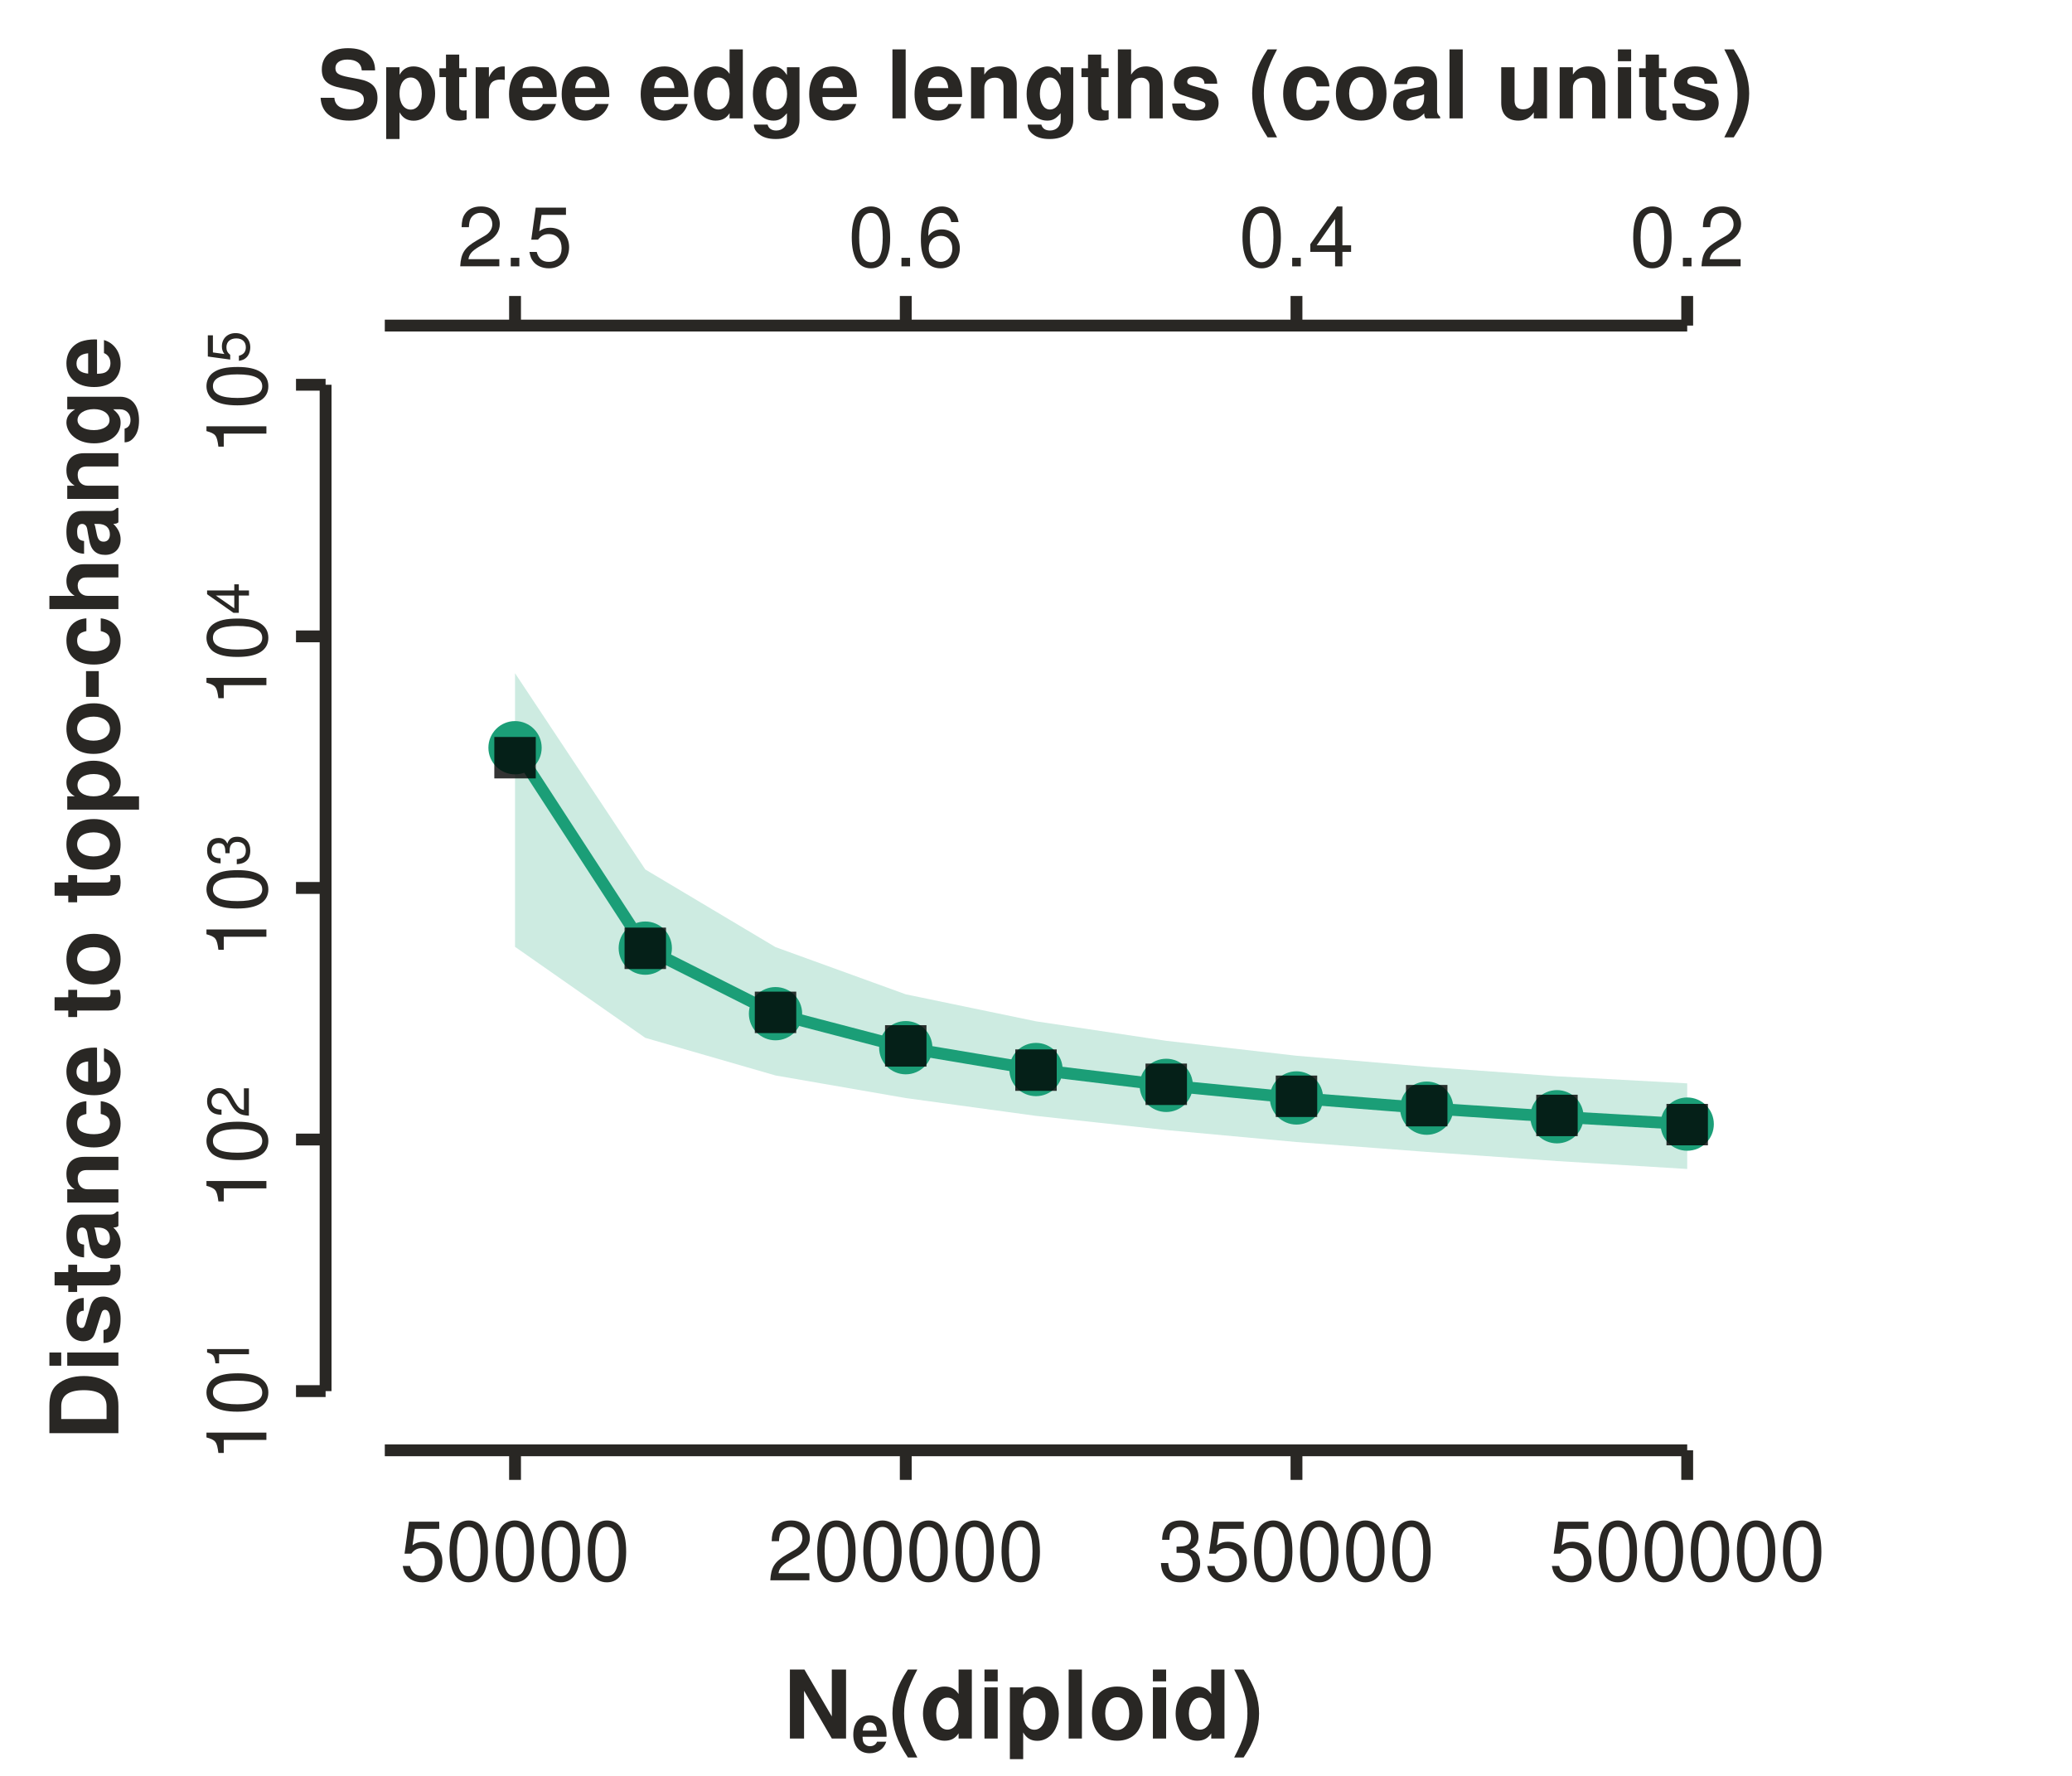
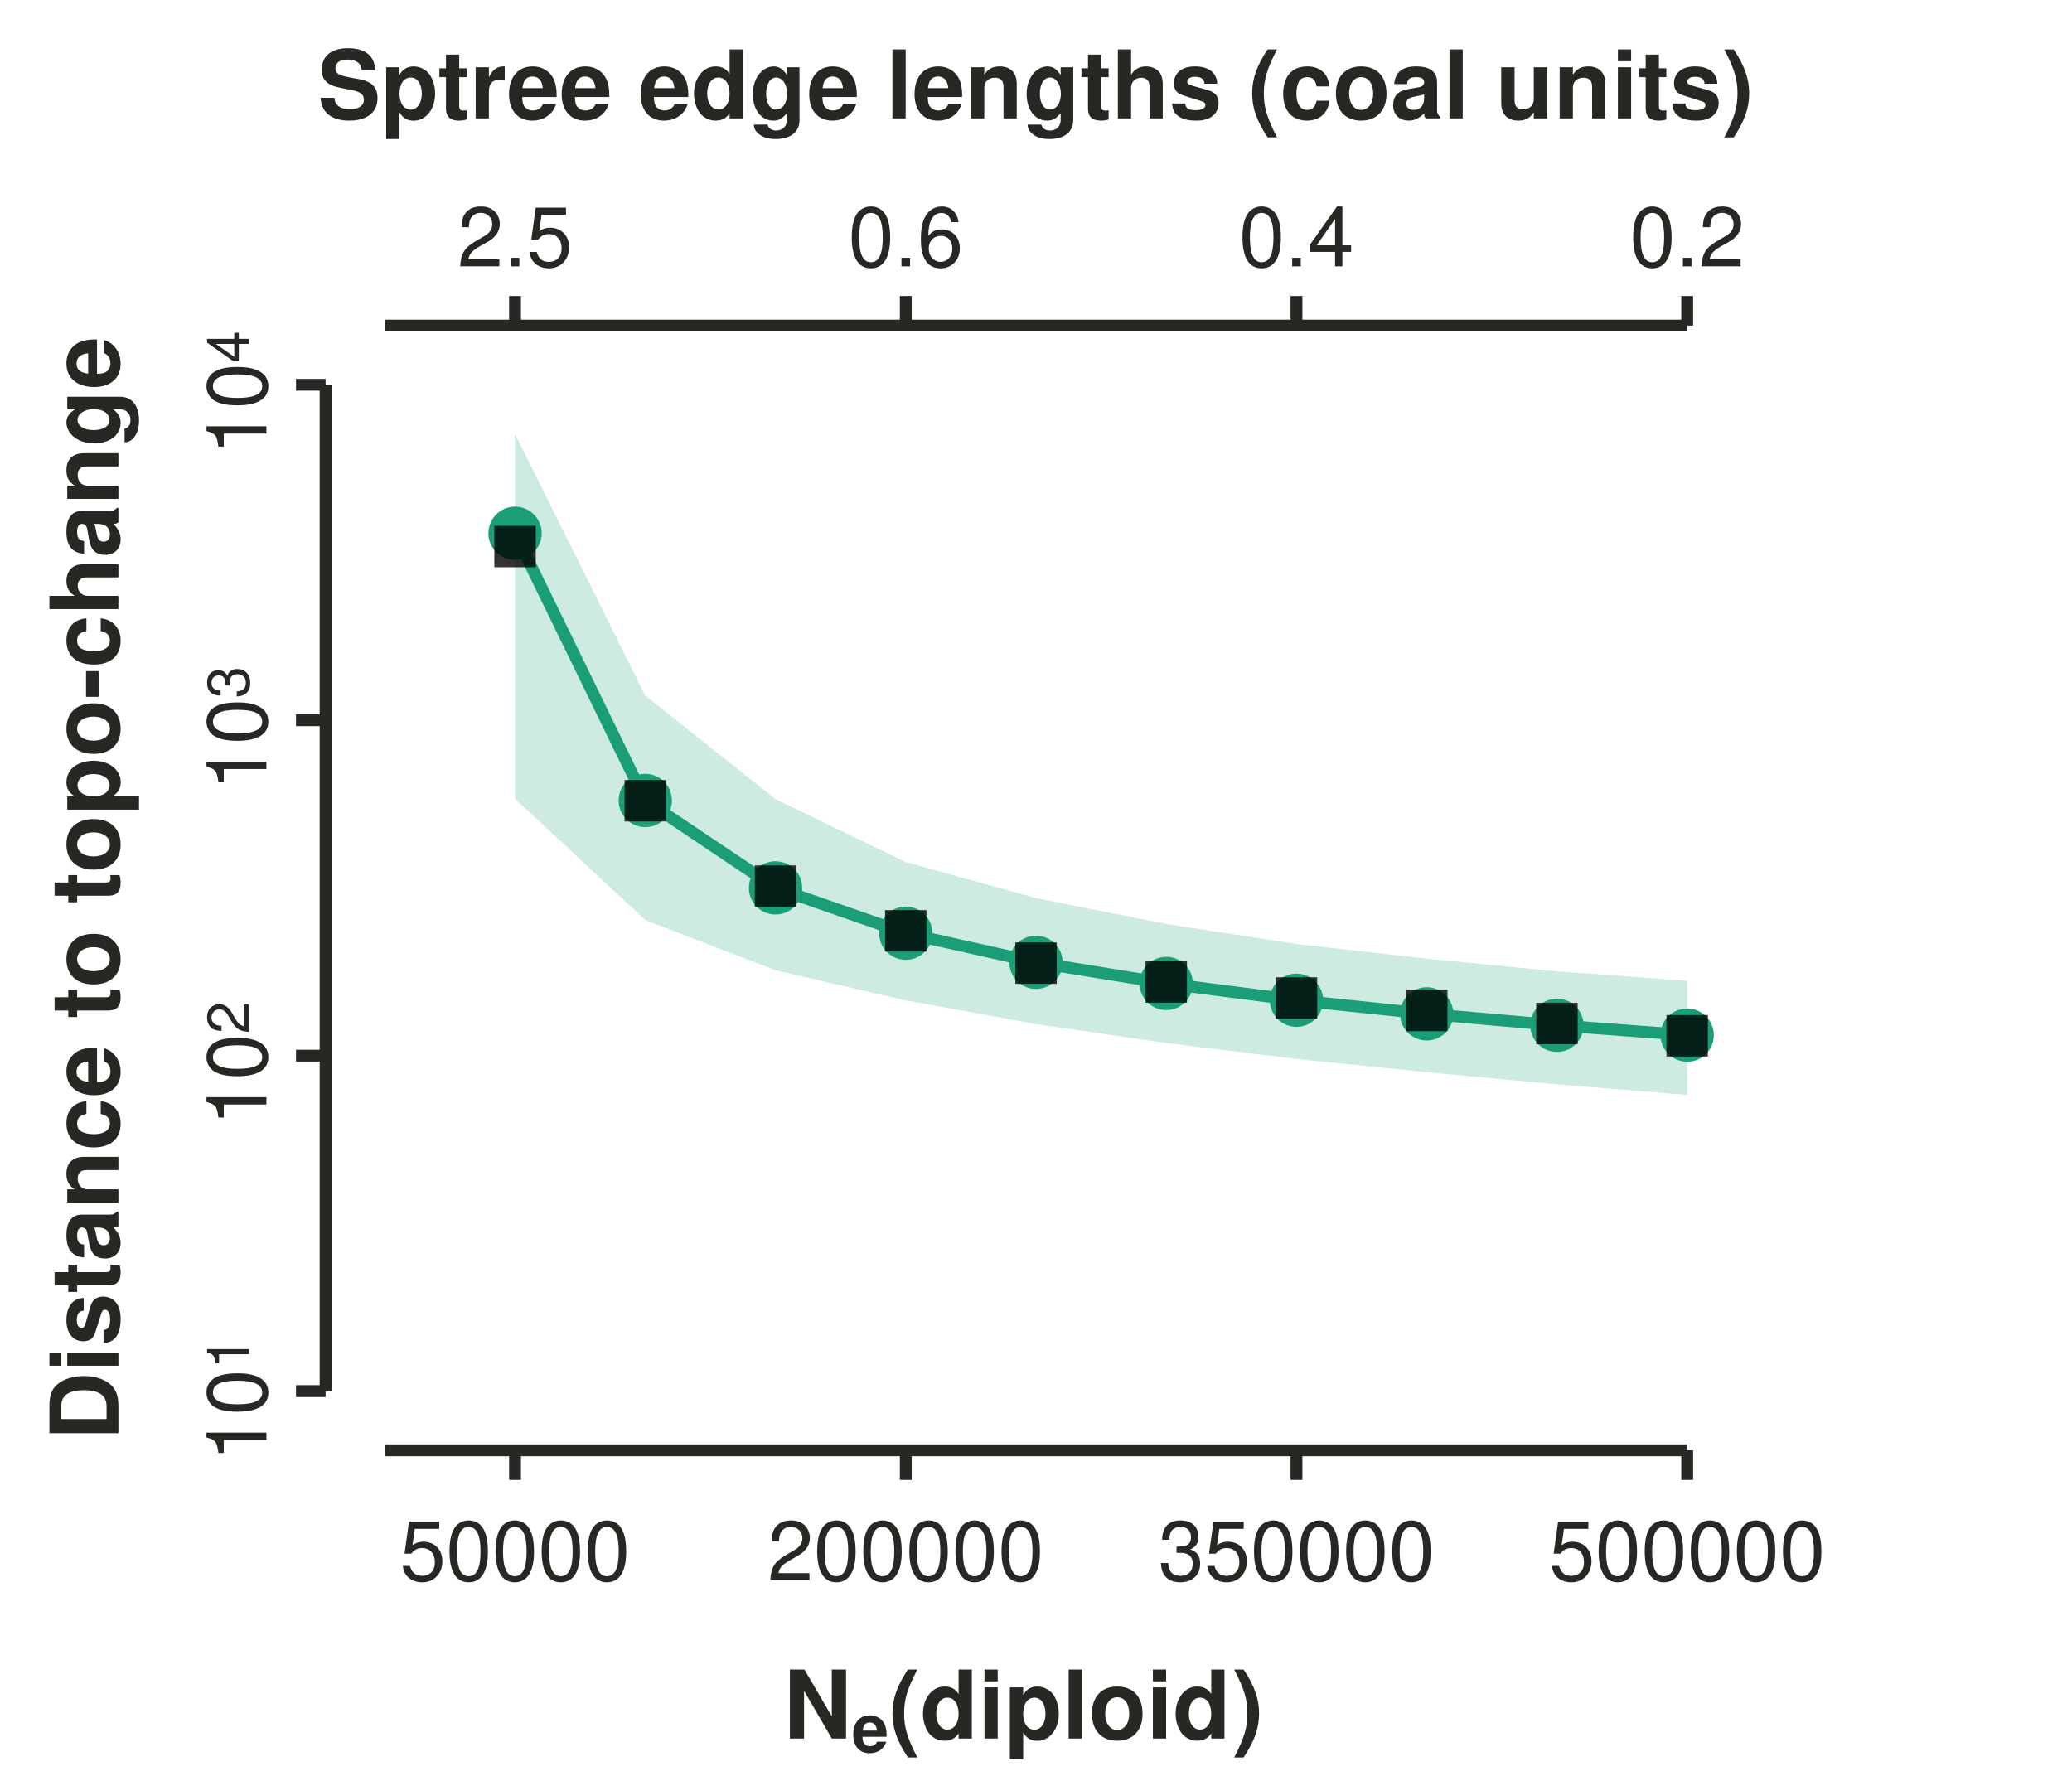
- <svg xmlns="http://www.w3.org/2000/svg" class="toyplot-canvas-Canvas" width="350.0px" height="300.0px" viewBox="0 0 350.0 300.0" preserveAspectRatio="xMidYMid meet" style="background-color:transparent;border-color:#292724;border-style:none;border-width:1.0;fill:rgb(16.1%,15.3%,14.1%);fill-opacity:1.0;font-family:Helvetica;font-size:12px;opacity:1.0;stroke:rgb(16.1%,15.3%,14.1%);stroke-opacity:1.0;stroke-width:1.0" id="te7f3216126fa4076b76912c918455cb3">
-   <g class="toyplot-coordinates-Cartesian" id="t570a0c2e715f4379af50bc9897fb0dcd">
-     <clipPath id="tcd7a6211700c4b87aa316bbcf25d4a6b">
+ <svg xmlns="http://www.w3.org/2000/svg" class="toyplot-canvas-Canvas" width="350.0px" height="300.0px" viewBox="0 0 350.0 300.0" preserveAspectRatio="xMidYMid meet" style="background-color:transparent;border-color:#292724;border-style:none;border-width:1.0;fill:rgb(16.1%,15.3%,14.1%);fill-opacity:1.0;font-family:Helvetica;font-size:12px;opacity:1.0;stroke:rgb(16.1%,15.3%,14.1%);stroke-opacity:1.0;stroke-width:1.0" id="tdd1a042cfb3446b0ab9e8538e53ab1cc">
+   <g class="toyplot-coordinates-Cartesian" id="ta4ba034d359e4935b09e22a9b695f696">
+     <clipPath id="t47006935f46a4c43a01f3da131103112">
      <rect x="55.0" y="55.0" width="240.0" height="190.0" />
    </clipPath>
-     <g clip-path="url(#tcd7a6211700c4b87aa316bbcf25d4a6b)">
-       <g class="toyplot-mark-FillBoundaries" style="stroke:none" id="t70d36da5f8a14f25a177bd55a511d0cd">
-         <polygon points="87.0,159.951 109.0,175.325 131.0,181.678 153.0,185.497 175.0,188.505 197.0,190.899 219.0,192.924 241.0,194.593 263.0,196.137 285.0,197.475 285.0,183.011 263.0,181.817 241.0,180.214 219.0,178.347 197.0,175.825 175.0,172.532 153.0,167.971 131.0,159.996 109.0,146.879 87.0,113.732" style="fill:rgb(40%,76.1%,64.7%);fill-opacity:1.0;opacity:0.33;stroke:none" />
+     <g clip-path="url(#t47006935f46a4c43a01f3da131103112)">
+       <g class="toyplot-mark-FillBoundaries" style="stroke:none" id="t0c2198328f2a4daaba21ed9e96453cfd">
+         <polygon points="87.0,134.934 109.0,155.434 131.0,163.904 153.0,168.996 175.0,173.006 197.0,176.198 219.0,178.899 241.0,181.125 263.0,183.182 285.0,184.966 285.0,165.682 263.0,164.089 241.0,161.952 219.0,159.463 197.0,156.1 175.0,151.71 153.0,145.627 131.0,134.995 109.0,117.505 87.0,73.309" style="fill:rgb(40%,76.1%,64.7%);fill-opacity:1.0;opacity:0.33;stroke:none" />
      </g>
-       <g class="toyplot-mark-Plot" style="fill:none" id="t59c54783ea4647ee952d082511e7aac8">
+       <g class="toyplot-mark-Plot" style="fill:none" id="t29067452b8064ef789a0982e1586ace5">
        <g class="toyplot-Series">
-           <path d="M 87.0 126.314 L 109.0 160.171 L 131.0 171.242 L 153.0 176.986 L 175.0 180.675 L 197.0 183.351 L 219.0 185.477 L 241.0 187.204 L 263.0 188.652 L 285.0 189.897" style="stroke:rgb(10.6%,62%,46.7%);stroke-opacity:1.0;stroke-width:2.0" />
+           <path d="M 87.0 90.085 L 109.0 135.228 L 131.0 149.99 L 153.0 157.648 L 175.0 162.567 L 197.0 166.135 L 219.0 168.969 L 241.0 171.272 L 263.0 173.203 L 285.0 174.862" style="stroke:rgb(10.6%,62%,46.7%);stroke-opacity:1.0;stroke-width:2.0" />
        </g>
      </g>
-       <g class="toyplot-mark-Point" id="t42755348c5774427bb57e5018eb91639">
+       <g class="toyplot-mark-Point" id="t20f5a63d84694c5490706c94e992e4bd">
        <g class="toyplot-Series">
-           <g style="fill:rgb(10.6%,62%,46.7%);fill-opacity:1.0;opacity:1.0;stroke:rgb(10.6%,62%,46.7%);stroke-opacity:1.0" class="toyplot-Datum" transform="translate(87.0, 126.3136)">
+           <g style="fill:rgb(10.6%,62%,46.7%);fill-opacity:1.0;opacity:1.0;stroke:rgb(10.6%,62%,46.7%);stroke-opacity:1.0" class="toyplot-Datum" transform="translate(87.0, 90.08474)">
            <circle r="4.0" />
          </g>
-           <g style="fill:rgb(10.6%,62%,46.7%);fill-opacity:1.0;opacity:1.0;stroke:rgb(10.6%,62%,46.7%);stroke-opacity:1.0" class="toyplot-Datum" transform="translate(109.0, 160.1707)">
+           <g style="fill:rgb(10.6%,62%,46.7%);fill-opacity:1.0;opacity:1.0;stroke:rgb(10.6%,62%,46.7%);stroke-opacity:1.0" class="toyplot-Datum" transform="translate(109.0, 135.2276)">
            <circle r="4.0" />
          </g>
-           <g style="fill:rgb(10.6%,62%,46.7%);fill-opacity:1.0;opacity:1.0;stroke:rgb(10.6%,62%,46.7%);stroke-opacity:1.0" class="toyplot-Datum" transform="translate(131.0, 171.2424)">
+           <g style="fill:rgb(10.6%,62%,46.7%);fill-opacity:1.0;opacity:1.0;stroke:rgb(10.6%,62%,46.7%);stroke-opacity:1.0" class="toyplot-Datum" transform="translate(131.0, 149.9899)">
            <circle r="4.0" />
          </g>
-           <g style="fill:rgb(10.6%,62%,46.7%);fill-opacity:1.0;opacity:1.0;stroke:rgb(10.6%,62%,46.7%);stroke-opacity:1.0" class="toyplot-Datum" transform="translate(153.0, 176.9859)">
+           <g style="fill:rgb(10.6%,62%,46.7%);fill-opacity:1.0;opacity:1.0;stroke:rgb(10.6%,62%,46.7%);stroke-opacity:1.0" class="toyplot-Datum" transform="translate(153.0, 157.6478)">
            <circle r="4.0" />
          </g>
-           <g style="fill:rgb(10.6%,62%,46.7%);fill-opacity:1.0;opacity:1.0;stroke:rgb(10.6%,62%,46.7%);stroke-opacity:1.0" class="toyplot-Datum" transform="translate(175.0, 180.6753)">
+           <g style="fill:rgb(10.6%,62%,46.7%);fill-opacity:1.0;opacity:1.0;stroke:rgb(10.6%,62%,46.7%);stroke-opacity:1.0" class="toyplot-Datum" transform="translate(175.0, 162.5671)">
            <circle r="4.0" />
          </g>
-           <g style="fill:rgb(10.6%,62%,46.7%);fill-opacity:1.0;opacity:1.0;stroke:rgb(10.6%,62%,46.7%);stroke-opacity:1.0" class="toyplot-Datum" transform="translate(197.0, 183.351)">
+           <g style="fill:rgb(10.6%,62%,46.7%);fill-opacity:1.0;opacity:1.0;stroke:rgb(10.6%,62%,46.7%);stroke-opacity:1.0" class="toyplot-Datum" transform="translate(197.0, 166.1347)">
            <circle r="4.0" />
          </g>
-           <g style="fill:rgb(10.6%,62%,46.7%);fill-opacity:1.0;opacity:1.0;stroke:rgb(10.6%,62%,46.7%);stroke-opacity:1.0" class="toyplot-Datum" transform="translate(219.0, 185.4766)">
+           <g style="fill:rgb(10.6%,62%,46.7%);fill-opacity:1.0;opacity:1.0;stroke:rgb(10.6%,62%,46.7%);stroke-opacity:1.0" class="toyplot-Datum" transform="translate(219.0, 168.9688)">
            <circle r="4.0" />
          </g>
-           <g style="fill:rgb(10.6%,62%,46.7%);fill-opacity:1.0;opacity:1.0;stroke:rgb(10.6%,62%,46.7%);stroke-opacity:1.0" class="toyplot-Datum" transform="translate(241.0, 187.2043)">
+           <g style="fill:rgb(10.6%,62%,46.7%);fill-opacity:1.0;opacity:1.0;stroke:rgb(10.6%,62%,46.7%);stroke-opacity:1.0" class="toyplot-Datum" transform="translate(241.0, 171.2723)">
            <circle r="4.0" />
          </g>
-           <g style="fill:rgb(10.6%,62%,46.7%);fill-opacity:1.0;opacity:1.0;stroke:rgb(10.6%,62%,46.7%);stroke-opacity:1.0" class="toyplot-Datum" transform="translate(263.0, 188.6523)">
+           <g style="fill:rgb(10.6%,62%,46.7%);fill-opacity:1.0;opacity:1.0;stroke:rgb(10.6%,62%,46.7%);stroke-opacity:1.0" class="toyplot-Datum" transform="translate(263.0, 173.2031)">
            <circle r="4.0" />
          </g>
-           <g style="fill:rgb(10.6%,62%,46.7%);fill-opacity:1.0;opacity:1.0;stroke:rgb(10.6%,62%,46.7%);stroke-opacity:1.0" class="toyplot-Datum" transform="translate(285.0, 189.8966)">
+           <g style="fill:rgb(10.6%,62%,46.7%);fill-opacity:1.0;opacity:1.0;stroke:rgb(10.6%,62%,46.7%);stroke-opacity:1.0" class="toyplot-Datum" transform="translate(285.0, 174.8622)">
            <circle r="4.0" />
          </g>
        </g>
      </g>
-       <g class="toyplot-mark-Point" id="t5831c5c6fee144f6b5720ebdead5762a">
+       <g class="toyplot-mark-Point" id="tfdd174b839344826802b19e3587f5783">
        <g class="toyplot-Series">
-           <g style="fill:rgb(0%,0%,0%);fill-opacity:1.0;opacity:0.8;stroke:none" class="toyplot-Datum" transform="translate(87.0, 127.9964)">
+           <g style="fill:rgb(0%,0%,0%);fill-opacity:1.0;opacity:0.8;stroke:none" class="toyplot-Datum" transform="translate(87.0, 92.32848)">
            <rect x="-3.5" y="-3.5" width="7.0" height="7.0" />
          </g>
-           <g style="fill:rgb(0%,0%,0%);fill-opacity:1.0;opacity:0.8;stroke:none" class="toyplot-Datum" transform="translate(109.0, 160.2003)">
+           <g style="fill:rgb(0%,0%,0%);fill-opacity:1.0;opacity:0.8;stroke:none" class="toyplot-Datum" transform="translate(109.0, 135.267)">
            <rect x="-3.5" y="-3.5" width="7.0" height="7.0" />
          </g>
-           <g style="fill:rgb(0%,0%,0%);fill-opacity:1.0;opacity:0.8;stroke:none" class="toyplot-Datum" transform="translate(131.0, 171.0191)">
+           <g style="fill:rgb(0%,0%,0%);fill-opacity:1.0;opacity:0.8;stroke:none" class="toyplot-Datum" transform="translate(131.0, 149.6922)">
            <rect x="-3.5" y="-3.5" width="7.0" height="7.0" />
          </g>
-           <g style="fill:rgb(0%,0%,0%);fill-opacity:1.0;opacity:0.8;stroke:none" class="toyplot-Datum" transform="translate(153.0, 176.6836)">
+           <g style="fill:rgb(0%,0%,0%);fill-opacity:1.0;opacity:0.8;stroke:none" class="toyplot-Datum" transform="translate(153.0, 157.2448)">
            <rect x="-3.5" y="-3.5" width="7.0" height="7.0" />
          </g>
-           <g style="fill:rgb(0%,0%,0%);fill-opacity:1.0;opacity:0.8;stroke:none" class="toyplot-Datum" transform="translate(175.0, 180.7759)">
+           <g style="fill:rgb(0%,0%,0%);fill-opacity:1.0;opacity:0.8;stroke:none" class="toyplot-Datum" transform="translate(175.0, 162.7013)">
            <rect x="-3.5" y="-3.5" width="7.0" height="7.0" />
          </g>
-           <g style="fill:rgb(0%,0%,0%);fill-opacity:1.0;opacity:0.8;stroke:none" class="toyplot-Datum" transform="translate(197.0, 183.1679)">
+           <g style="fill:rgb(0%,0%,0%);fill-opacity:1.0;opacity:0.8;stroke:none" class="toyplot-Datum" transform="translate(197.0, 165.8905)">
            <rect x="-3.5" y="-3.5" width="7.0" height="7.0" />
          </g>
-           <g style="fill:rgb(0%,0%,0%);fill-opacity:1.0;opacity:0.8;stroke:none" class="toyplot-Datum" transform="translate(219.0, 185.1931)">
+           <g style="fill:rgb(0%,0%,0%);fill-opacity:1.0;opacity:0.8;stroke:none" class="toyplot-Datum" transform="translate(219.0, 168.5907)">
            <rect x="-3.5" y="-3.5" width="7.0" height="7.0" />
          </g>
-           <g style="fill:rgb(0%,0%,0%);fill-opacity:1.0;opacity:0.8;stroke:none" class="toyplot-Datum" transform="translate(241.0, 186.7787)">
+           <g style="fill:rgb(0%,0%,0%);fill-opacity:1.0;opacity:0.8;stroke:none" class="toyplot-Datum" transform="translate(241.0, 170.7049)">
            <rect x="-3.5" y="-3.5" width="7.0" height="7.0" />
          </g>
-           <g style="fill:rgb(0%,0%,0%);fill-opacity:1.0;opacity:0.8;stroke:none" class="toyplot-Datum" transform="translate(263.0, 188.4325)">
+           <g style="fill:rgb(0%,0%,0%);fill-opacity:1.0;opacity:0.8;stroke:none" class="toyplot-Datum" transform="translate(263.0, 172.9099)">
            <rect x="-3.5" y="-3.5" width="7.0" height="7.0" />
          </g>
-           <g style="fill:rgb(0%,0%,0%);fill-opacity:1.0;opacity:0.8;stroke:none" class="toyplot-Datum" transform="translate(285.0, 189.9807)">
+           <g style="fill:rgb(0%,0%,0%);fill-opacity:1.0;opacity:0.8;stroke:none" class="toyplot-Datum" transform="translate(285.0, 174.9742)">
            <rect x="-3.5" y="-3.5" width="7.0" height="7.0" />
          </g>
        </g>
      </g>
    </g>
-     <g class="toyplot-coordinates-Axis" id="t9da92cccdae645dfb36d365d1d1e89d3" transform="translate(65.0,235.0)translate(0,10.0)">
+     <g class="toyplot-coordinates-Axis" id="t8943cbf2074b4128ae00c95638df90d0" transform="translate(65.0,235.0)translate(0,10.0)">
      <line x1="0" y1="0" x2="220.0" y2="0" style="stroke-width:2" />
      <g>
        <line x1="22.0" y1="5.0" x2="22.0" y2="0" style="stroke-width:2" />
        <line x1="88.0" y1="5.0" x2="88.0" y2="0" style="stroke-width:2" />
        <line x1="154.0" y1="5.0" x2="154.0" y2="0" style="stroke-width:2" />
        <line x1="220.0" y1="5.0" x2="220.0" y2="0" style="stroke-width:2" />
      </g>
      <g>
        <g transform="translate(22.0,10.0)">
          <text x="-19.46" y="11.977" style="fill:rgb(16.1%,15.3%,14.1%);fill-opacity:1.0;font-family:helvetica;font-size:14.0px;font-weight:normal;stroke:none;vertical-align:baseline;white-space:pre">50000</text>
        </g>
        <g transform="translate(88.0,10.0)">
          <text x="-23.352" y="11.977" style="fill:rgb(16.1%,15.3%,14.1%);fill-opacity:1.0;font-family:helvetica;font-size:14.0px;font-weight:normal;stroke:none;vertical-align:baseline;white-space:pre">200000</text>
        </g>
        <g transform="translate(154.0,10.0)">
          <text x="-23.352" y="11.977" style="fill:rgb(16.1%,15.3%,14.1%);fill-opacity:1.0;font-family:helvetica;font-size:14.0px;font-weight:normal;stroke:none;vertical-align:baseline;white-space:pre">350000</text>
        </g>
        <g transform="translate(220.0,10.0)">
          <text x="-23.352" y="11.977" style="fill:rgb(16.1%,15.3%,14.1%);fill-opacity:1.0;font-family:helvetica;font-size:14.0px;font-weight:normal;stroke:none;vertical-align:baseline;white-space:pre">500000</text>
        </g>
      </g>
      <g transform="translate(110.0,35.0)">
        <text x="-42.666" y="13.688" style="fill:rgb(16.1%,15.3%,14.1%);fill-opacity:1.0;font-family:helvetica;font-size:16.0px;font-weight:bold;stroke:none;vertical-align:baseline;white-space:pre">N</text>
        <text x="-31.114" y="15.928" style="fill:rgb(16.1%,15.3%,14.1%);fill-opacity:1.0;font-family:helvetica;font-size:11.2px;font-weight:bold;stroke:none;vertical-align:baseline;white-space:pre">e</text>
        <text x="-24.886" y="13.688" style="fill:rgb(16.1%,15.3%,14.1%);fill-opacity:1.0;font-family:helvetica;font-size:16.0px;font-weight:bold;stroke:none;vertical-align:baseline;white-space:pre"> (diploid)</text>
      </g>
      <g class="toyplot-coordinates-Axis-coordinates" style="visibility:hidden" transform="">
        <line x1="0" x2="0" y1="-5.0" y2="7.5" style="stroke:rgb(43.9%,50.2%,56.5%);stroke-opacity:1.0;stroke-width:1.0" />
        <text x="0" y="-10.0" style="alignment-baseline:alphabetic;fill:rgb(43.9%,50.2%,56.5%);fill-opacity:1.0;font-size:10px;font-weight:normal;stroke:none;text-anchor:middle" />
      </g>
    </g>
-     <g class="toyplot-coordinates-Axis" id="te13c4e9db1c14d999982d41e0854d302" transform="translate(65.0,235.0)rotate(-90.0)translate(0,-10.0)">
+     <g class="toyplot-coordinates-Axis" id="t22bac86de5e24260928cf90becfd0b03" transform="translate(65.0,235.0)rotate(-90.0)translate(0,-10.0)">
      <line x1="0" y1="0" x2="170.0" y2="0" style="stroke-width:2" />
      <g>
        <line x1="0.0" y1="-5.0" x2="0.0" y2="0" style="stroke-width:2" />
-         <line x1="42.5" y1="-5.0" x2="42.5" y2="0" style="stroke-width:2" />
-         <line x1="85.0" y1="-5.0" x2="85.0" y2="0" style="stroke-width:2" />
-         <line x1="127.5" y1="-5.0" x2="127.5" y2="0" style="stroke-width:2" />
+         <line x1="56.667" y1="-5.0" x2="56.667" y2="0" style="stroke-width:2" />
+         <line x1="113.333" y1="-5.0" x2="113.333" y2="0" style="stroke-width:2" />
        <line x1="170.0" y1="-5.0" x2="170.0" y2="0" style="stroke-width:2" />
      </g>
      <g>
        <g transform="translate(0.0,-10.0)">
          <text x="-11.871" y="0.0" style="fill:rgb(16.1%,15.3%,14.1%);fill-opacity:1.0;font-family:helvetica;font-size:14.0px;font-weight:normal;stroke:none;vertical-align:baseline;white-space:pre">10</text>
          <text x="3.697" y="-2.94" style="fill:rgb(16.1%,15.3%,14.1%);fill-opacity:1.0;font-family:helvetica;font-size:9.8px;font-weight:normal;stroke:none;vertical-align:baseline;white-space:pre"> 1</text>
        </g>
-         <g transform="translate(42.5,-10.0)">
+         <g transform="translate(56.66667,-10.0)">
          <text x="-11.871" y="0.0" style="fill:rgb(16.1%,15.3%,14.1%);fill-opacity:1.0;font-family:helvetica;font-size:14.0px;font-weight:normal;stroke:none;vertical-align:baseline;white-space:pre">10</text>
          <text x="3.697" y="-2.94" style="fill:rgb(16.1%,15.3%,14.1%);fill-opacity:1.0;font-family:helvetica;font-size:9.8px;font-weight:normal;stroke:none;vertical-align:baseline;white-space:pre"> 2</text>
        </g>
-         <g transform="translate(85.0,-10.0)">
+         <g transform="translate(113.3333,-10.0)">
          <text x="-11.871" y="0.0" style="fill:rgb(16.1%,15.3%,14.1%);fill-opacity:1.0;font-family:helvetica;font-size:14.0px;font-weight:normal;stroke:none;vertical-align:baseline;white-space:pre">10</text>
          <text x="3.697" y="-2.94" style="fill:rgb(16.1%,15.3%,14.1%);fill-opacity:1.0;font-family:helvetica;font-size:9.8px;font-weight:normal;stroke:none;vertical-align:baseline;white-space:pre"> 3</text>
        </g>
-         <g transform="translate(127.5,-10.0)">
+         <g transform="translate(170.0,-10.0)">
          <text x="-11.871" y="0.0" style="fill:rgb(16.1%,15.3%,14.1%);fill-opacity:1.0;font-family:helvetica;font-size:14.0px;font-weight:normal;stroke:none;vertical-align:baseline;white-space:pre">10</text>
          <text x="3.697" y="-2.94" style="fill:rgb(16.1%,15.3%,14.1%);fill-opacity:1.0;font-family:helvetica;font-size:9.8px;font-weight:normal;stroke:none;vertical-align:baseline;white-space:pre"> 4</text>
-         </g>
-         <g transform="translate(170.0,-10.0)">
-           <text x="-11.871" y="0.0" style="fill:rgb(16.1%,15.3%,14.1%);fill-opacity:1.0;font-family:helvetica;font-size:14.0px;font-weight:normal;stroke:none;vertical-align:baseline;white-space:pre">10</text>
-           <text x="3.697" y="-2.94" style="fill:rgb(16.1%,15.3%,14.1%);fill-opacity:1.0;font-family:helvetica;font-size:9.8px;font-weight:normal;stroke:none;vertical-align:baseline;white-space:pre"> 5</text>
        </g>
      </g>
      <g transform="translate(85.0,-35.0)">
        <text x="-93.344" y="0.0" style="fill:rgb(16.1%,15.3%,14.1%);fill-opacity:1.0;font-family:helvetica;font-size:16.0px;font-weight:bold;stroke:none;vertical-align:baseline;white-space:pre">Distance to topo-change</text>
      </g>
      <g class="toyplot-coordinates-Axis-coordinates" style="visibility:hidden" transform="">
        <line x1="0" x2="0" y1="5.0" y2="-7.5" style="stroke:rgb(43.9%,50.2%,56.5%);stroke-opacity:1.0;stroke-width:1.0" />
        <text x="0" y="10.0" style="alignment-baseline:hanging;fill:rgb(43.9%,50.2%,56.5%);fill-opacity:1.0;font-size:10px;font-weight:normal;stroke:none;text-anchor:middle" />
      </g>
    </g>
  </g>
-   <g class="toyplot-coordinates-Cartesian" id="t22ba22017d7345b682a26ef0de8cb417">
-     <clipPath id="t5a17ac569ba64788aac3c5ecc63c62a1">
+   <g class="toyplot-coordinates-Cartesian" id="td7084036ddcd40fa9d831bb185dd70ea">
+     <clipPath id="t0c7fc3d748ca446586e19eb63359e282">
      <rect x="55.0" y="55.0" width="240.0" height="190.0" />
    </clipPath>
-     <g clip-path="url(#t5a17ac569ba64788aac3c5ecc63c62a1)" />
-     <g class="toyplot-coordinates-Axis" id="t9febe8d74e174ef0b43ade7551d0f240" transform="translate(65.0,65.0)translate(0,-10.0)">
+     <g clip-path="url(#t0c7fc3d748ca446586e19eb63359e282)" />
+     <g class="toyplot-coordinates-Axis" id="tb19731bb89cb49db940bc6097a56f2bb" transform="translate(65.0,65.0)translate(0,-10.0)">
      <line x1="0" y1="0" x2="220.0" y2="0" style="stroke-width:2" />
      <g>
        <line x1="22" y1="-5.0" x2="22" y2="0" style="stroke-width:2" />
        <line x1="88" y1="-5.0" x2="88" y2="0" style="stroke-width:2" />
        <line x1="154" y1="-5.0" x2="154" y2="0" style="stroke-width:2" />
        <line x1="220.0" y1="-5.0" x2="220.0" y2="0" style="stroke-width:2" />
      </g>
      <g>
        <g transform="translate(22.0002,-10.0)">
          <text x="-9.73" y="0.0" style="fill:rgb(16.1%,15.3%,14.1%);fill-opacity:1.0;font-family:helvetica;font-size:14.0px;font-weight:normal;stroke:none;vertical-align:baseline;white-space:pre">2.5</text>
        </g>
        <g transform="translate(88.00013,-10.0)">
          <text x="-9.73" y="0.0" style="fill:rgb(16.1%,15.3%,14.1%);fill-opacity:1.0;font-family:helvetica;font-size:14.0px;font-weight:normal;stroke:none;vertical-align:baseline;white-space:pre">0.6</text>
        </g>
        <g transform="translate(154.0001,-10.0)">
          <text x="-9.73" y="0.0" style="fill:rgb(16.1%,15.3%,14.1%);fill-opacity:1.0;font-family:helvetica;font-size:14.0px;font-weight:normal;stroke:none;vertical-align:baseline;white-space:pre">0.4</text>
        </g>
        <g transform="translate(220.0,-10.0)">
          <text x="-9.73" y="0.0" style="fill:rgb(16.1%,15.3%,14.1%);fill-opacity:1.0;font-family:helvetica;font-size:14.0px;font-weight:normal;stroke:none;vertical-align:baseline;white-space:pre">0.2</text>
        </g>
      </g>
      <g transform="translate(110.0,-35.0)">
        <text x="-121.36" y="0.0" style="fill:rgb(16.1%,15.3%,14.1%);fill-opacity:1.0;font-family:helvetica;font-size:16.0px;font-weight:bold;stroke:none;vertical-align:baseline;white-space:pre">Sptree edge lengths (coal units)</text>
      </g>
      <g class="toyplot-coordinates-Axis-coordinates" style="visibility:hidden" transform="">
        <line x1="0" x2="0" y1="5.0" y2="-7.5" style="stroke:rgb(43.9%,50.2%,56.5%);stroke-opacity:1.0;stroke-width:1.0" />
        <text x="0" y="10.0" style="alignment-baseline:hanging;fill:rgb(43.9%,50.2%,56.5%);fill-opacity:1.0;font-size:10px;font-weight:normal;stroke:none;text-anchor:middle" />
      </g>
    </g>
  </g>
</svg>
